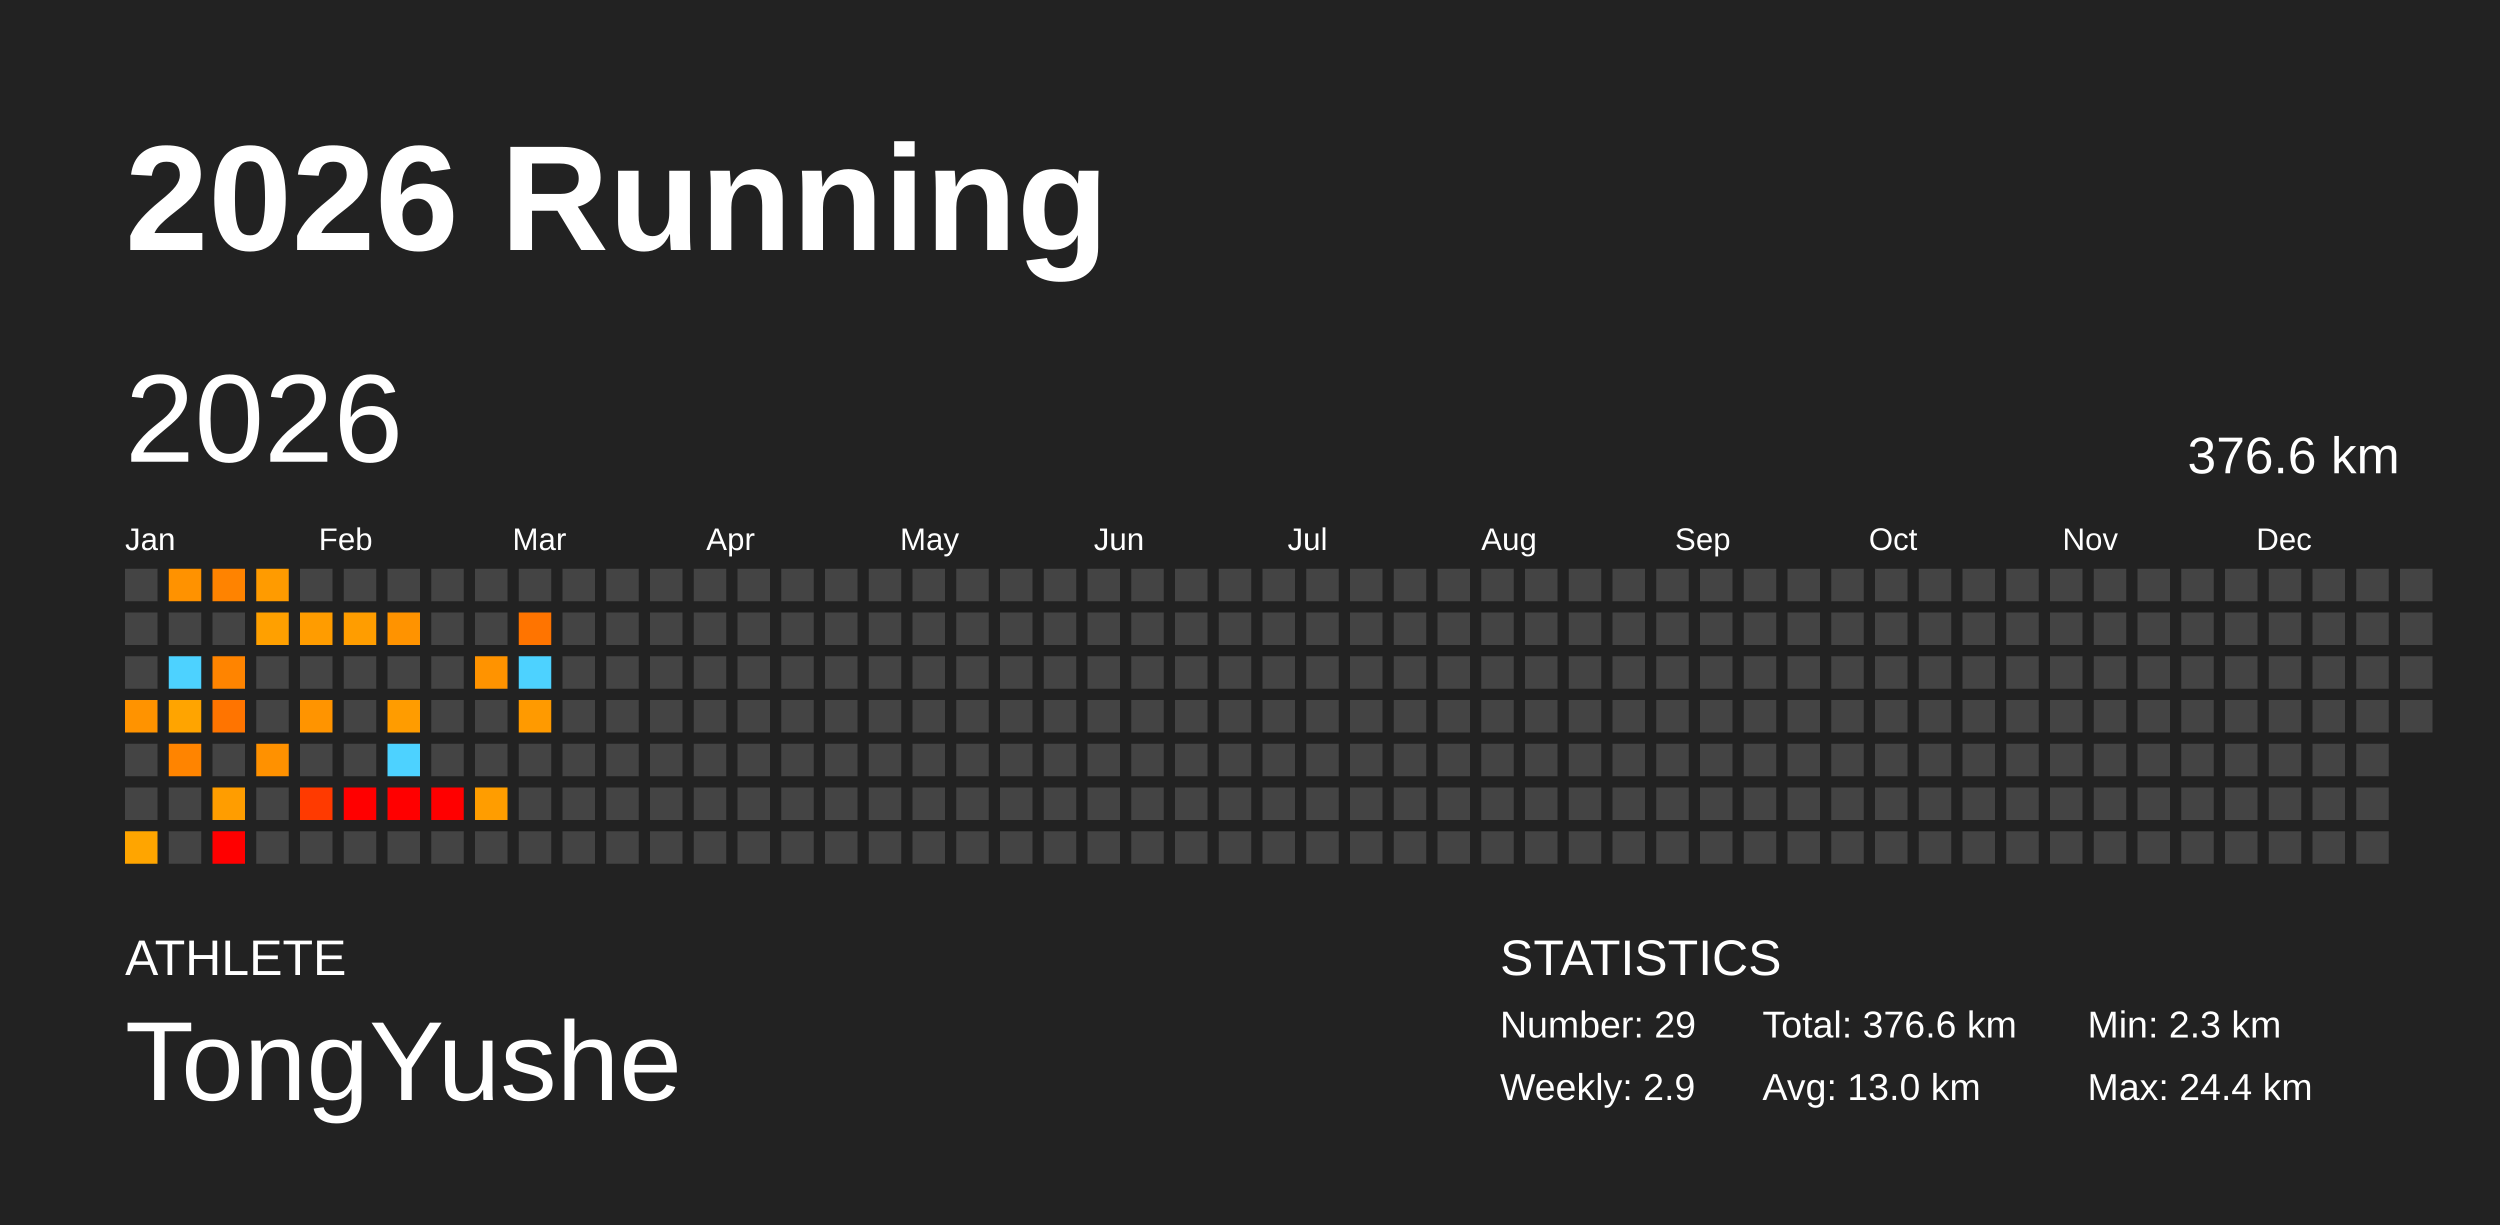
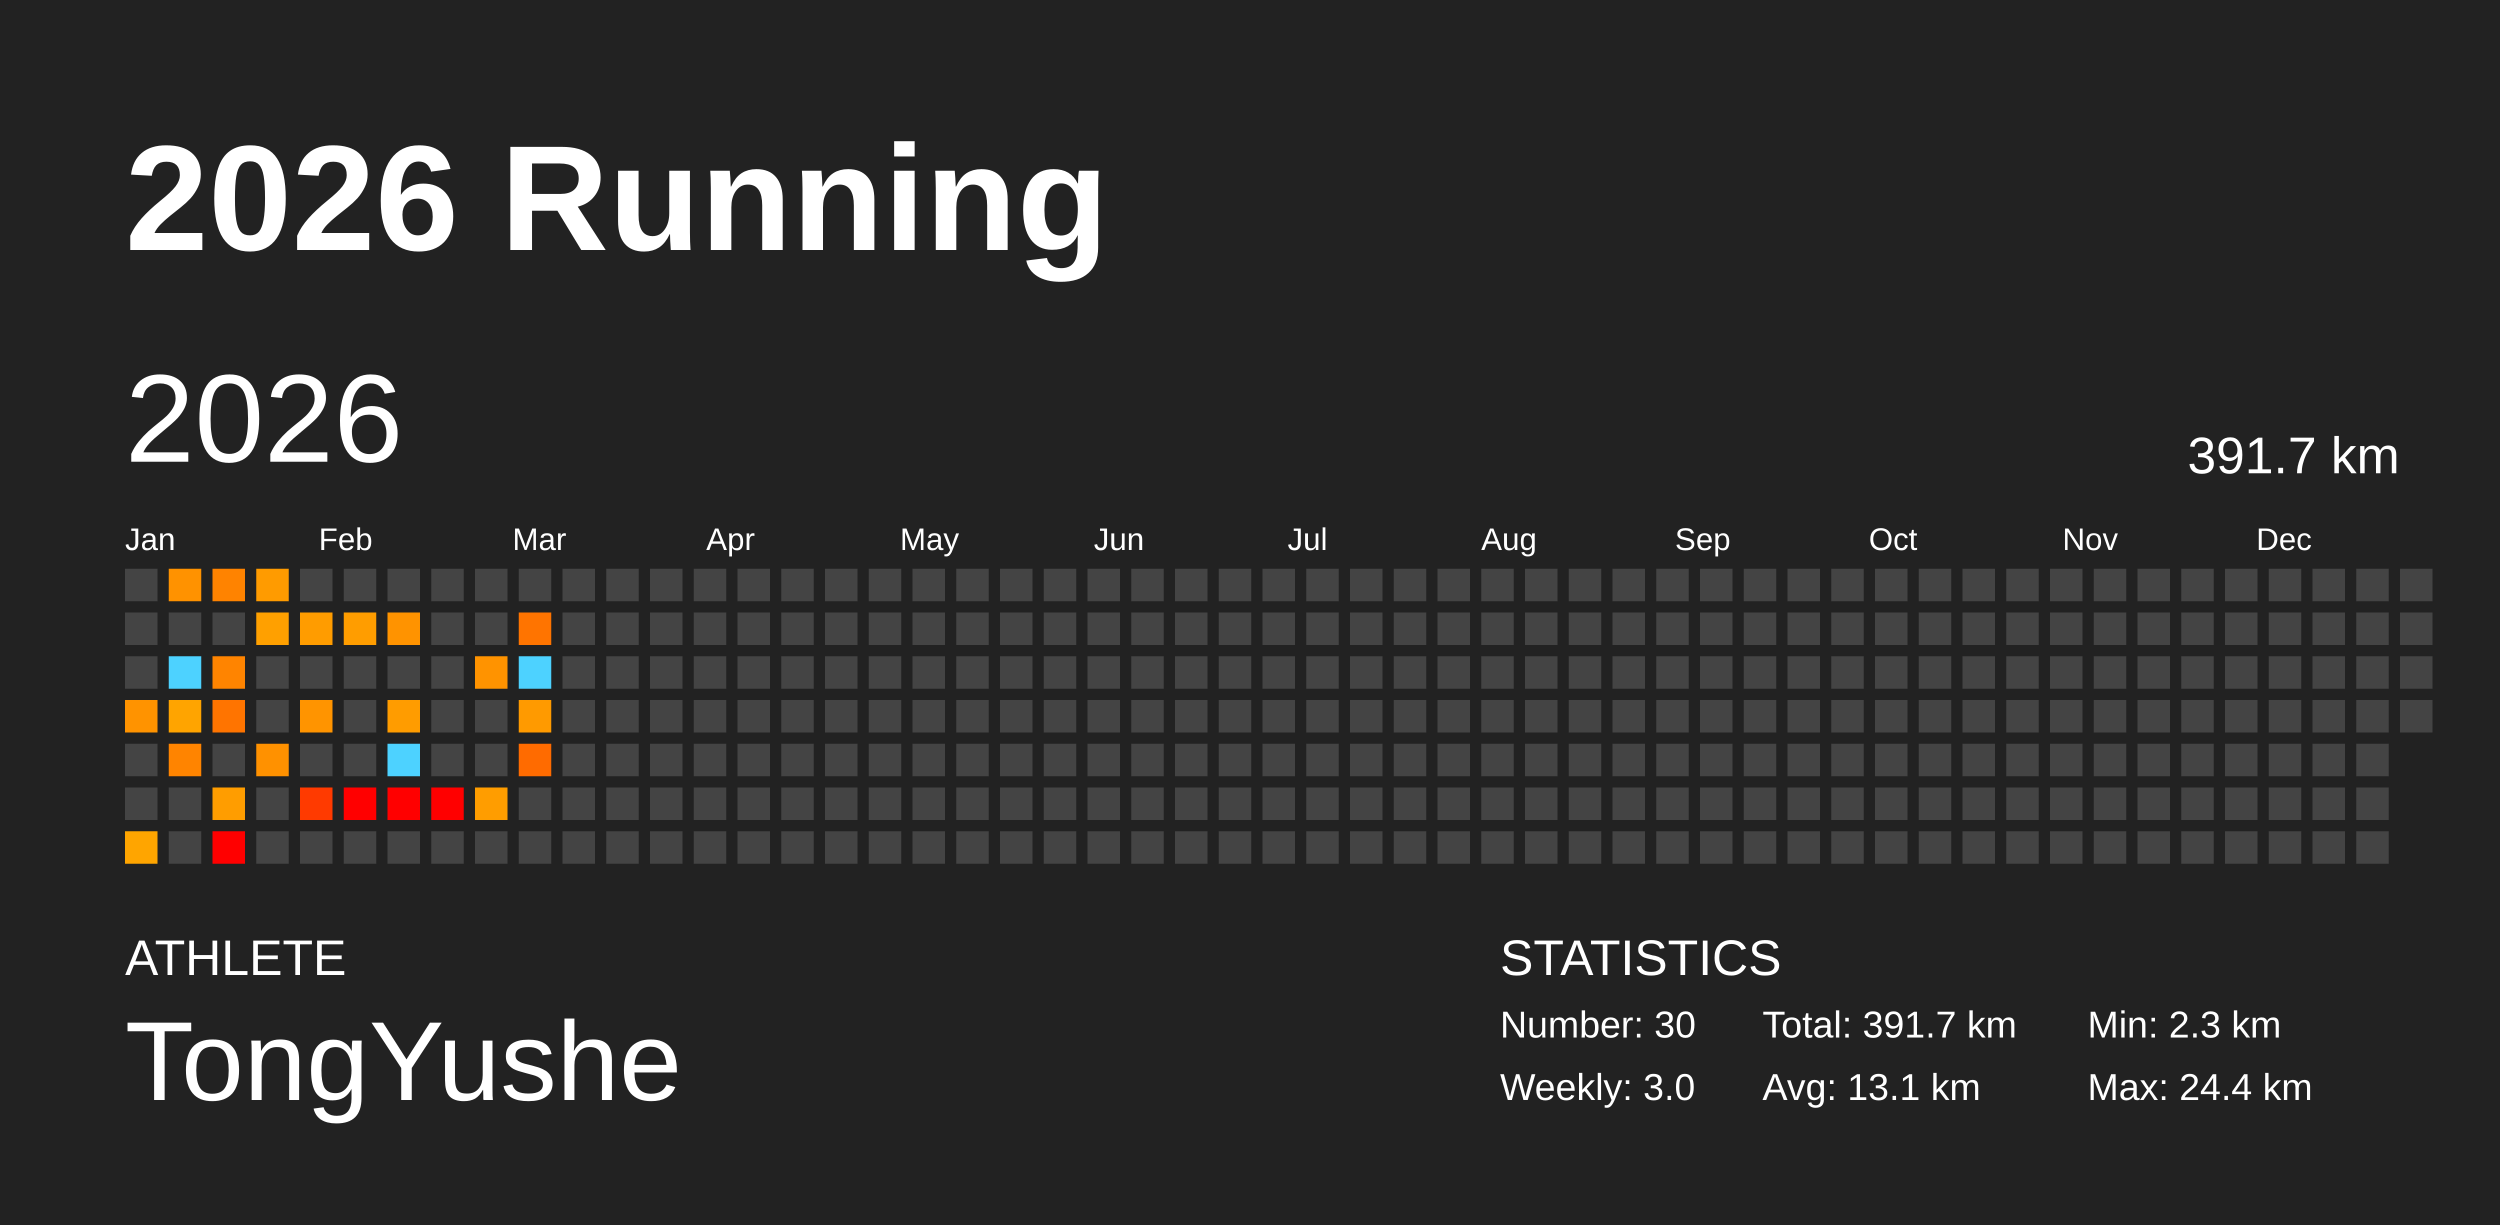
<svg xmlns="http://www.w3.org/2000/svg" baseProfile="full" height="98mm" version="1.1" viewBox="0,0,200,98" width="200mm">
  <defs />
  <rect fill="#222222" height="98" width="200" x="0" y="0" />
  <text fill="#FFFFFF" style="font-size:12px; font-family:Arial; font-weight:bold;" x="10" y="20">2026 Running</text>
  <text fill="#FFFFFF" style="font-size:4px; font-family:Arial" x="10" y="78">ATHLETE</text>
  <text fill="#FFFFFF" style="font-size:9px; font-family:Arial" x="10" y="88">TongYushe</text>
  <text fill="#FFFFFF" style="font-size:4px; font-family:Arial" x="120" y="78">STATISTICS</text>
-   <text fill="#FFFFFF" style="font-size:3px; font-family:Arial" x="120" y="83">Number: 29</text>
-   <text fill="#FFFFFF" style="font-size:3px; font-family:Arial" x="120" y="88">Weekly: 2.9</text>
-   <text fill="#FFFFFF" style="font-size:3px; font-family:Arial" x="141" y="83">Total: 376.6 km</text>
-   <text fill="#FFFFFF" style="font-size:3px; font-family:Arial" x="141" y="88">Avg: 13.0 km</text>
+   <text fill="#FFFFFF" style="font-size:3px; font-family:Arial" x="120" y="83">Number: 30</text>
+   <text fill="#FFFFFF" style="font-size:3px; font-family:Arial" x="120" y="88">Weekly: 3.0</text>
+   <text fill="#FFFFFF" style="font-size:3px; font-family:Arial" x="141" y="83">Total: 391.7 km</text>
+   <text fill="#FFFFFF" style="font-size:3px; font-family:Arial" x="141" y="88">Avg: 13.1 km</text>
  <text fill="#FFFFFF" style="font-size:3px; font-family:Arial" x="167" y="83">Min: 2.3 km</text>
  <text fill="#FFFFFF" style="font-size:3px; font-family:Arial" x="167" y="88">Max: 24.4 km</text>
  <text dominant-baseline="hanging" fill="#FFFFFF" style="font-size:10.0px; font-family:Arial;" x="10" y="30">2026</text>
-   <text dominant-baseline="hanging" fill="#FFFFFF" style="font-size:4.125px; font-family:Arial;" x="175" y="35">376.6 km</text>
+   <text dominant-baseline="hanging" fill="#FFFFFF" style="font-size:4.125px; font-family:Arial;" x="175" y="35">391.7 km</text>
  <text fill="#FFFFFF" style="font-size:2.5px; font-family:Arial" x="10.0" y="44">Jan</text>
  <text fill="#FFFFFF" style="font-size:2.5px; font-family:Arial" x="25.5" y="44">Feb</text>
  <text fill="#FFFFFF" style="font-size:2.5px; font-family:Arial" x="41.0" y="44">Mar</text>
  <text fill="#FFFFFF" style="font-size:2.5px; font-family:Arial" x="56.5" y="44">Apr</text>
  <text fill="#FFFFFF" style="font-size:2.5px; font-family:Arial" x="72.0" y="44">May</text>
  <text fill="#FFFFFF" style="font-size:2.5px; font-family:Arial" x="87.5" y="44">Jun</text>
  <text fill="#FFFFFF" style="font-size:2.5px; font-family:Arial" x="103.0" y="44">Jul</text>
  <text fill="#FFFFFF" style="font-size:2.5px; font-family:Arial" x="118.5" y="44">Aug</text>
  <text fill="#FFFFFF" style="font-size:2.5px; font-family:Arial" x="134.0" y="44">Sep</text>
  <text fill="#FFFFFF" style="font-size:2.5px; font-family:Arial" x="149.5" y="44">Oct</text>
  <text fill="#FFFFFF" style="font-size:2.5px; font-family:Arial" x="165.0" y="44">Nov</text>
  <text fill="#FFFFFF" style="font-size:2.5px; font-family:Arial" x="180.5" y="44">Dec</text>
  <rect fill="#444444" height="2.6" width="2.6" x="10.0" y="45.5" />
  <rect fill="#444444" height="2.6" width="2.6" x="10.0" y="49.0" />
  <rect fill="#444444" height="2.6" width="2.6" x="10.0" y="52.5" />
  <rect fill="#ff9300" height="2.6" width="2.6" x="10.0" y="56.0" />
  <rect fill="#444444" height="2.6" width="2.6" x="10.0" y="59.5" />
  <rect fill="#444444" height="2.6" width="2.6" x="10.0" y="63.0" />
  <rect fill="#ffa500" height="2.6" width="2.6" x="10.0" y="66.5" />
  <rect fill="#ff9200" height="2.6" width="2.6" x="13.5" y="45.5" />
  <rect fill="#444444" height="2.6" width="2.6" x="13.5" y="49.0" />
  <rect fill="#4dd2ff" height="2.6" width="2.6" x="13.5" y="52.5" />
  <rect fill="#ffa400" height="2.6" width="2.6" x="13.5" y="56.0" />
  <rect fill="#ff8400" height="2.6" width="2.6" x="13.5" y="59.5" />
  <rect fill="#444444" height="2.6" width="2.6" x="13.5" y="63.0" />
  <rect fill="#444444" height="2.6" width="2.6" x="13.5" y="66.5" />
  <rect fill="#ff8300" height="2.6" width="2.6" x="17.0" y="45.5" />
  <rect fill="#444444" height="2.6" width="2.6" x="17.0" y="49.0" />
  <rect fill="#ff8400" height="2.6" width="2.6" x="17.0" y="52.5" />
  <rect fill="#ff7400" height="2.6" width="2.6" x="17.0" y="56.0" />
  <rect fill="#444444" height="2.6" width="2.6" x="17.0" y="59.5" />
  <rect fill="#ff9d00" height="2.6" width="2.6" x="17.0" y="63.0" />
  <rect fill="red" height="2.6" width="2.6" x="17.0" y="66.5" />
  <rect fill="#ff9b00" height="2.6" width="2.6" x="20.5" y="45.5" />
  <rect fill="#ffa000" height="2.6" width="2.6" x="20.5" y="49.0" />
  <rect fill="#444444" height="2.6" width="2.6" x="20.5" y="52.5" />
  <rect fill="#444444" height="2.6" width="2.6" x="20.5" y="56.0" />
  <rect fill="#ff9100" height="2.6" width="2.6" x="20.5" y="59.5" />
  <rect fill="#444444" height="2.6" width="2.6" x="20.5" y="63.0" />
  <rect fill="#444444" height="2.6" width="2.6" x="20.5" y="66.5" />
  <rect fill="#444444" height="2.6" width="2.6" x="24.0" y="45.5" />
  <rect fill="#ff9c00" height="2.6" width="2.6" x="24.0" y="49.0" />
  <rect fill="#444444" height="2.6" width="2.6" x="24.0" y="52.5" />
  <rect fill="#ff9400" height="2.6" width="2.6" x="24.0" y="56.0" />
  <rect fill="#444444" height="2.6" width="2.6" x="24.0" y="59.5" />
  <rect fill="#ff3a00" height="2.6" width="2.6" x="24.0" y="63.0" />
  <rect fill="#444444" height="2.6" width="2.6" x="24.0" y="66.5" />
  <rect fill="#444444" height="2.6" width="2.6" x="27.5" y="45.5" />
  <rect fill="#ff9d00" height="2.6" width="2.6" x="27.5" y="49.0" />
  <rect fill="#444444" height="2.6" width="2.6" x="27.5" y="52.5" />
  <rect fill="#444444" height="2.6" width="2.6" x="27.5" y="56.0" />
  <rect fill="#444444" height="2.6" width="2.6" x="27.5" y="59.5" />
  <rect fill="red" height="2.6" width="2.6" x="27.5" y="63.0" />
  <rect fill="#444444" height="2.6" width="2.6" x="27.5" y="66.5" />
  <rect fill="#444444" height="2.6" width="2.6" x="31.0" y="45.5" />
  <rect fill="#ff9300" height="2.6" width="2.6" x="31.0" y="49.0" />
  <rect fill="#444444" height="2.6" width="2.6" x="31.0" y="52.5" />
  <rect fill="#ff9c00" height="2.6" width="2.6" x="31.0" y="56.0" />
  <rect fill="#4dd2ff" height="2.6" width="2.6" x="31.0" y="59.5" />
  <rect fill="red" height="2.6" width="2.6" x="31.0" y="63.0" />
  <rect fill="#444444" height="2.6" width="2.6" x="31.0" y="66.5" />
  <rect fill="#444444" height="2.6" width="2.6" x="34.5" y="45.5" />
  <rect fill="#444444" height="2.6" width="2.6" x="34.5" y="49.0" />
  <rect fill="#444444" height="2.6" width="2.6" x="34.5" y="52.5" />
  <rect fill="#444444" height="2.6" width="2.6" x="34.5" y="56.0" />
  <rect fill="#444444" height="2.6" width="2.6" x="34.5" y="59.5" />
  <rect fill="red" height="2.6" width="2.6" x="34.5" y="63.0" />
  <rect fill="#444444" height="2.6" width="2.6" x="34.5" y="66.5" />
  <rect fill="#444444" height="2.6" width="2.6" x="38.0" y="45.5" />
  <rect fill="#444444" height="2.6" width="2.6" x="38.0" y="49.0" />
  <rect fill="#ff9300" height="2.6" width="2.6" x="38.0" y="52.5" />
  <rect fill="#444444" height="2.6" width="2.6" x="38.0" y="56.0" />
  <rect fill="#444444" height="2.6" width="2.6" x="38.0" y="59.5" />
  <rect fill="#ff9d00" height="2.6" width="2.6" x="38.0" y="63.0" />
  <rect fill="#444444" height="2.6" width="2.6" x="38.0" y="66.5" />
  <rect fill="#444444" height="2.6" width="2.6" x="41.5" y="45.5" />
  <rect fill="#ff7400" height="2.6" width="2.6" x="41.5" y="49.0" />
  <rect fill="#4dd2ff" height="2.6" width="2.6" x="41.5" y="52.5" />
  <rect fill="#ff9a00" height="2.6" width="2.6" x="41.5" y="56.0" />
-   <rect fill="#444444" height="2.6" width="2.6" x="41.5" y="59.5" />
+   <rect fill="#ff6b00" height="2.6" width="2.6" x="41.5" y="59.5" />
  <rect fill="#444444" height="2.6" width="2.6" x="41.5" y="63.0" />
  <rect fill="#444444" height="2.6" width="2.6" x="41.5" y="66.5" />
  <rect fill="#444444" height="2.6" width="2.6" x="45.0" y="45.5" />
  <rect fill="#444444" height="2.6" width="2.6" x="45.0" y="49.0" />
  <rect fill="#444444" height="2.6" width="2.6" x="45.0" y="52.5" />
  <rect fill="#444444" height="2.6" width="2.6" x="45.0" y="56.0" />
  <rect fill="#444444" height="2.6" width="2.6" x="45.0" y="59.5" />
  <rect fill="#444444" height="2.6" width="2.6" x="45.0" y="63.0" />
  <rect fill="#444444" height="2.6" width="2.6" x="45.0" y="66.5" />
  <rect fill="#444444" height="2.6" width="2.6" x="48.5" y="45.5" />
  <rect fill="#444444" height="2.6" width="2.6" x="48.5" y="49.0" />
  <rect fill="#444444" height="2.6" width="2.6" x="48.5" y="52.5" />
  <rect fill="#444444" height="2.6" width="2.6" x="48.5" y="56.0" />
  <rect fill="#444444" height="2.6" width="2.6" x="48.5" y="59.5" />
  <rect fill="#444444" height="2.6" width="2.6" x="48.5" y="63.0" />
  <rect fill="#444444" height="2.6" width="2.6" x="48.5" y="66.5" />
  <rect fill="#444444" height="2.6" width="2.6" x="52.0" y="45.5" />
  <rect fill="#444444" height="2.6" width="2.6" x="52.0" y="49.0" />
  <rect fill="#444444" height="2.6" width="2.6" x="52.0" y="52.5" />
  <rect fill="#444444" height="2.6" width="2.6" x="52.0" y="56.0" />
  <rect fill="#444444" height="2.6" width="2.6" x="52.0" y="59.5" />
  <rect fill="#444444" height="2.6" width="2.6" x="52.0" y="63.0" />
  <rect fill="#444444" height="2.6" width="2.6" x="52.0" y="66.5" />
  <rect fill="#444444" height="2.6" width="2.6" x="55.5" y="45.5" />
  <rect fill="#444444" height="2.6" width="2.6" x="55.5" y="49.0" />
  <rect fill="#444444" height="2.6" width="2.6" x="55.5" y="52.5" />
  <rect fill="#444444" height="2.6" width="2.6" x="55.5" y="56.0" />
  <rect fill="#444444" height="2.6" width="2.6" x="55.5" y="59.5" />
  <rect fill="#444444" height="2.6" width="2.6" x="55.5" y="63.0" />
  <rect fill="#444444" height="2.6" width="2.6" x="55.5" y="66.5" />
  <rect fill="#444444" height="2.6" width="2.6" x="59.0" y="45.5" />
  <rect fill="#444444" height="2.6" width="2.6" x="59.0" y="49.0" />
  <rect fill="#444444" height="2.6" width="2.6" x="59.0" y="52.5" />
  <rect fill="#444444" height="2.6" width="2.6" x="59.0" y="56.0" />
  <rect fill="#444444" height="2.6" width="2.6" x="59.0" y="59.5" />
  <rect fill="#444444" height="2.6" width="2.6" x="59.0" y="63.0" />
  <rect fill="#444444" height="2.6" width="2.6" x="59.0" y="66.5" />
  <rect fill="#444444" height="2.6" width="2.6" x="62.5" y="45.5" />
  <rect fill="#444444" height="2.6" width="2.6" x="62.5" y="49.0" />
  <rect fill="#444444" height="2.6" width="2.6" x="62.5" y="52.5" />
  <rect fill="#444444" height="2.6" width="2.6" x="62.5" y="56.0" />
  <rect fill="#444444" height="2.6" width="2.6" x="62.5" y="59.5" />
  <rect fill="#444444" height="2.6" width="2.6" x="62.5" y="63.0" />
  <rect fill="#444444" height="2.6" width="2.6" x="62.5" y="66.5" />
  <rect fill="#444444" height="2.6" width="2.6" x="66.0" y="45.5" />
  <rect fill="#444444" height="2.6" width="2.6" x="66.0" y="49.0" />
  <rect fill="#444444" height="2.6" width="2.6" x="66.0" y="52.5" />
  <rect fill="#444444" height="2.6" width="2.6" x="66.0" y="56.0" />
  <rect fill="#444444" height="2.6" width="2.6" x="66.0" y="59.5" />
  <rect fill="#444444" height="2.6" width="2.6" x="66.0" y="63.0" />
  <rect fill="#444444" height="2.6" width="2.6" x="66.0" y="66.5" />
  <rect fill="#444444" height="2.6" width="2.6" x="69.5" y="45.5" />
  <rect fill="#444444" height="2.6" width="2.6" x="69.5" y="49.0" />
  <rect fill="#444444" height="2.6" width="2.6" x="69.5" y="52.5" />
  <rect fill="#444444" height="2.6" width="2.6" x="69.5" y="56.0" />
  <rect fill="#444444" height="2.6" width="2.6" x="69.5" y="59.5" />
  <rect fill="#444444" height="2.6" width="2.6" x="69.5" y="63.0" />
  <rect fill="#444444" height="2.6" width="2.6" x="69.5" y="66.5" />
  <rect fill="#444444" height="2.6" width="2.6" x="73.0" y="45.5" />
  <rect fill="#444444" height="2.6" width="2.6" x="73.0" y="49.0" />
  <rect fill="#444444" height="2.6" width="2.6" x="73.0" y="52.5" />
  <rect fill="#444444" height="2.6" width="2.6" x="73.0" y="56.0" />
  <rect fill="#444444" height="2.6" width="2.6" x="73.0" y="59.5" />
  <rect fill="#444444" height="2.6" width="2.6" x="73.0" y="63.0" />
  <rect fill="#444444" height="2.6" width="2.6" x="73.0" y="66.5" />
  <rect fill="#444444" height="2.6" width="2.6" x="76.5" y="45.5" />
  <rect fill="#444444" height="2.6" width="2.6" x="76.5" y="49.0" />
  <rect fill="#444444" height="2.6" width="2.6" x="76.5" y="52.5" />
  <rect fill="#444444" height="2.6" width="2.6" x="76.5" y="56.0" />
  <rect fill="#444444" height="2.6" width="2.6" x="76.5" y="59.5" />
  <rect fill="#444444" height="2.6" width="2.6" x="76.5" y="63.0" />
  <rect fill="#444444" height="2.6" width="2.6" x="76.5" y="66.5" />
  <rect fill="#444444" height="2.6" width="2.6" x="80.0" y="45.5" />
  <rect fill="#444444" height="2.6" width="2.6" x="80.0" y="49.0" />
  <rect fill="#444444" height="2.6" width="2.6" x="80.0" y="52.5" />
  <rect fill="#444444" height="2.6" width="2.6" x="80.0" y="56.0" />
  <rect fill="#444444" height="2.6" width="2.6" x="80.0" y="59.5" />
  <rect fill="#444444" height="2.6" width="2.6" x="80.0" y="63.0" />
  <rect fill="#444444" height="2.6" width="2.6" x="80.0" y="66.5" />
  <rect fill="#444444" height="2.6" width="2.6" x="83.5" y="45.5" />
  <rect fill="#444444" height="2.6" width="2.6" x="83.5" y="49.0" />
  <rect fill="#444444" height="2.6" width="2.6" x="83.5" y="52.5" />
  <rect fill="#444444" height="2.6" width="2.6" x="83.5" y="56.0" />
  <rect fill="#444444" height="2.6" width="2.6" x="83.5" y="59.5" />
  <rect fill="#444444" height="2.6" width="2.6" x="83.5" y="63.0" />
  <rect fill="#444444" height="2.6" width="2.6" x="83.5" y="66.5" />
  <rect fill="#444444" height="2.6" width="2.6" x="87.0" y="45.5" />
  <rect fill="#444444" height="2.6" width="2.6" x="87.0" y="49.0" />
  <rect fill="#444444" height="2.6" width="2.6" x="87.0" y="52.5" />
  <rect fill="#444444" height="2.6" width="2.6" x="87.0" y="56.0" />
  <rect fill="#444444" height="2.6" width="2.6" x="87.0" y="59.5" />
  <rect fill="#444444" height="2.6" width="2.6" x="87.0" y="63.0" />
  <rect fill="#444444" height="2.6" width="2.6" x="87.0" y="66.5" />
  <rect fill="#444444" height="2.6" width="2.6" x="90.5" y="45.5" />
  <rect fill="#444444" height="2.6" width="2.6" x="90.5" y="49.0" />
  <rect fill="#444444" height="2.6" width="2.6" x="90.5" y="52.5" />
  <rect fill="#444444" height="2.6" width="2.6" x="90.5" y="56.0" />
  <rect fill="#444444" height="2.6" width="2.6" x="90.5" y="59.5" />
  <rect fill="#444444" height="2.6" width="2.6" x="90.5" y="63.0" />
  <rect fill="#444444" height="2.6" width="2.6" x="90.5" y="66.5" />
  <rect fill="#444444" height="2.6" width="2.6" x="94.0" y="45.5" />
  <rect fill="#444444" height="2.6" width="2.6" x="94.0" y="49.0" />
  <rect fill="#444444" height="2.6" width="2.6" x="94.0" y="52.5" />
  <rect fill="#444444" height="2.6" width="2.6" x="94.0" y="56.0" />
  <rect fill="#444444" height="2.6" width="2.6" x="94.0" y="59.5" />
  <rect fill="#444444" height="2.6" width="2.6" x="94.0" y="63.0" />
  <rect fill="#444444" height="2.6" width="2.6" x="94.0" y="66.5" />
  <rect fill="#444444" height="2.6" width="2.6" x="97.5" y="45.5" />
  <rect fill="#444444" height="2.6" width="2.6" x="97.5" y="49.0" />
  <rect fill="#444444" height="2.6" width="2.6" x="97.5" y="52.5" />
  <rect fill="#444444" height="2.6" width="2.6" x="97.5" y="56.0" />
  <rect fill="#444444" height="2.6" width="2.6" x="97.5" y="59.5" />
  <rect fill="#444444" height="2.6" width="2.6" x="97.5" y="63.0" />
  <rect fill="#444444" height="2.6" width="2.6" x="97.5" y="66.5" />
  <rect fill="#444444" height="2.6" width="2.6" x="101.0" y="45.5" />
  <rect fill="#444444" height="2.6" width="2.6" x="101.0" y="49.0" />
  <rect fill="#444444" height="2.6" width="2.6" x="101.0" y="52.5" />
  <rect fill="#444444" height="2.6" width="2.6" x="101.0" y="56.0" />
  <rect fill="#444444" height="2.6" width="2.6" x="101.0" y="59.5" />
  <rect fill="#444444" height="2.6" width="2.6" x="101.0" y="63.0" />
  <rect fill="#444444" height="2.6" width="2.6" x="101.0" y="66.5" />
  <rect fill="#444444" height="2.6" width="2.6" x="104.5" y="45.5" />
  <rect fill="#444444" height="2.6" width="2.6" x="104.5" y="49.0" />
  <rect fill="#444444" height="2.6" width="2.6" x="104.5" y="52.5" />
  <rect fill="#444444" height="2.6" width="2.6" x="104.5" y="56.0" />
  <rect fill="#444444" height="2.6" width="2.6" x="104.5" y="59.5" />
  <rect fill="#444444" height="2.6" width="2.6" x="104.5" y="63.0" />
  <rect fill="#444444" height="2.6" width="2.6" x="104.5" y="66.5" />
  <rect fill="#444444" height="2.6" width="2.6" x="108.0" y="45.5" />
  <rect fill="#444444" height="2.6" width="2.6" x="108.0" y="49.0" />
  <rect fill="#444444" height="2.6" width="2.6" x="108.0" y="52.5" />
  <rect fill="#444444" height="2.6" width="2.6" x="108.0" y="56.0" />
  <rect fill="#444444" height="2.6" width="2.6" x="108.0" y="59.5" />
  <rect fill="#444444" height="2.6" width="2.6" x="108.0" y="63.0" />
  <rect fill="#444444" height="2.6" width="2.6" x="108.0" y="66.5" />
  <rect fill="#444444" height="2.6" width="2.6" x="111.5" y="45.5" />
  <rect fill="#444444" height="2.6" width="2.6" x="111.5" y="49.0" />
  <rect fill="#444444" height="2.6" width="2.6" x="111.5" y="52.5" />
  <rect fill="#444444" height="2.6" width="2.6" x="111.5" y="56.0" />
  <rect fill="#444444" height="2.6" width="2.6" x="111.5" y="59.5" />
  <rect fill="#444444" height="2.6" width="2.6" x="111.5" y="63.0" />
  <rect fill="#444444" height="2.6" width="2.6" x="111.5" y="66.5" />
  <rect fill="#444444" height="2.6" width="2.6" x="115.0" y="45.5" />
  <rect fill="#444444" height="2.6" width="2.6" x="115.0" y="49.0" />
  <rect fill="#444444" height="2.6" width="2.6" x="115.0" y="52.5" />
  <rect fill="#444444" height="2.6" width="2.6" x="115.0" y="56.0" />
  <rect fill="#444444" height="2.6" width="2.6" x="115.0" y="59.5" />
  <rect fill="#444444" height="2.6" width="2.6" x="115.0" y="63.0" />
  <rect fill="#444444" height="2.6" width="2.6" x="115.0" y="66.5" />
  <rect fill="#444444" height="2.6" width="2.6" x="118.5" y="45.5" />
  <rect fill="#444444" height="2.6" width="2.6" x="118.5" y="49.0" />
  <rect fill="#444444" height="2.6" width="2.6" x="118.5" y="52.5" />
  <rect fill="#444444" height="2.6" width="2.6" x="118.5" y="56.0" />
  <rect fill="#444444" height="2.6" width="2.6" x="118.5" y="59.5" />
  <rect fill="#444444" height="2.6" width="2.6" x="118.5" y="63.0" />
  <rect fill="#444444" height="2.6" width="2.6" x="118.5" y="66.5" />
  <rect fill="#444444" height="2.6" width="2.6" x="122.0" y="45.5" />
  <rect fill="#444444" height="2.6" width="2.6" x="122.0" y="49.0" />
  <rect fill="#444444" height="2.6" width="2.6" x="122.0" y="52.5" />
  <rect fill="#444444" height="2.6" width="2.6" x="122.0" y="56.0" />
  <rect fill="#444444" height="2.6" width="2.6" x="122.0" y="59.5" />
  <rect fill="#444444" height="2.6" width="2.6" x="122.0" y="63.0" />
  <rect fill="#444444" height="2.6" width="2.6" x="122.0" y="66.5" />
  <rect fill="#444444" height="2.6" width="2.6" x="125.5" y="45.5" />
  <rect fill="#444444" height="2.6" width="2.6" x="125.5" y="49.0" />
  <rect fill="#444444" height="2.6" width="2.6" x="125.5" y="52.5" />
  <rect fill="#444444" height="2.6" width="2.6" x="125.5" y="56.0" />
  <rect fill="#444444" height="2.6" width="2.6" x="125.5" y="59.5" />
  <rect fill="#444444" height="2.6" width="2.6" x="125.5" y="63.0" />
  <rect fill="#444444" height="2.6" width="2.6" x="125.5" y="66.5" />
  <rect fill="#444444" height="2.6" width="2.6" x="129.0" y="45.5" />
  <rect fill="#444444" height="2.6" width="2.6" x="129.0" y="49.0" />
  <rect fill="#444444" height="2.6" width="2.6" x="129.0" y="52.5" />
  <rect fill="#444444" height="2.6" width="2.6" x="129.0" y="56.0" />
  <rect fill="#444444" height="2.6" width="2.6" x="129.0" y="59.5" />
  <rect fill="#444444" height="2.6" width="2.6" x="129.0" y="63.0" />
  <rect fill="#444444" height="2.6" width="2.6" x="129.0" y="66.5" />
  <rect fill="#444444" height="2.6" width="2.6" x="132.5" y="45.5" />
  <rect fill="#444444" height="2.6" width="2.6" x="132.5" y="49.0" />
  <rect fill="#444444" height="2.6" width="2.6" x="132.5" y="52.5" />
  <rect fill="#444444" height="2.6" width="2.6" x="132.5" y="56.0" />
  <rect fill="#444444" height="2.6" width="2.6" x="132.5" y="59.5" />
  <rect fill="#444444" height="2.6" width="2.6" x="132.5" y="63.0" />
  <rect fill="#444444" height="2.6" width="2.6" x="132.5" y="66.5" />
  <rect fill="#444444" height="2.6" width="2.6" x="136.0" y="45.5" />
  <rect fill="#444444" height="2.6" width="2.6" x="136.0" y="49.0" />
  <rect fill="#444444" height="2.6" width="2.6" x="136.0" y="52.5" />
  <rect fill="#444444" height="2.6" width="2.6" x="136.0" y="56.0" />
  <rect fill="#444444" height="2.6" width="2.6" x="136.0" y="59.5" />
  <rect fill="#444444" height="2.6" width="2.6" x="136.0" y="63.0" />
  <rect fill="#444444" height="2.6" width="2.6" x="136.0" y="66.5" />
  <rect fill="#444444" height="2.6" width="2.6" x="139.5" y="45.5" />
  <rect fill="#444444" height="2.6" width="2.6" x="139.5" y="49.0" />
  <rect fill="#444444" height="2.6" width="2.6" x="139.5" y="52.5" />
  <rect fill="#444444" height="2.6" width="2.6" x="139.5" y="56.0" />
  <rect fill="#444444" height="2.6" width="2.6" x="139.5" y="59.5" />
  <rect fill="#444444" height="2.6" width="2.6" x="139.5" y="63.0" />
  <rect fill="#444444" height="2.6" width="2.6" x="139.5" y="66.5" />
  <rect fill="#444444" height="2.6" width="2.6" x="143.0" y="45.5" />
  <rect fill="#444444" height="2.6" width="2.6" x="143.0" y="49.0" />
  <rect fill="#444444" height="2.6" width="2.6" x="143.0" y="52.5" />
  <rect fill="#444444" height="2.6" width="2.6" x="143.0" y="56.0" />
  <rect fill="#444444" height="2.6" width="2.6" x="143.0" y="59.5" />
  <rect fill="#444444" height="2.6" width="2.6" x="143.0" y="63.0" />
  <rect fill="#444444" height="2.6" width="2.6" x="143.0" y="66.5" />
  <rect fill="#444444" height="2.6" width="2.6" x="146.5" y="45.5" />
  <rect fill="#444444" height="2.6" width="2.6" x="146.5" y="49.0" />
  <rect fill="#444444" height="2.6" width="2.6" x="146.5" y="52.5" />
  <rect fill="#444444" height="2.6" width="2.6" x="146.5" y="56.0" />
  <rect fill="#444444" height="2.6" width="2.6" x="146.5" y="59.5" />
  <rect fill="#444444" height="2.6" width="2.6" x="146.5" y="63.0" />
  <rect fill="#444444" height="2.6" width="2.6" x="146.5" y="66.5" />
  <rect fill="#444444" height="2.6" width="2.6" x="150.0" y="45.5" />
  <rect fill="#444444" height="2.6" width="2.6" x="150.0" y="49.0" />
  <rect fill="#444444" height="2.6" width="2.6" x="150.0" y="52.5" />
  <rect fill="#444444" height="2.6" width="2.6" x="150.0" y="56.0" />
  <rect fill="#444444" height="2.6" width="2.6" x="150.0" y="59.5" />
  <rect fill="#444444" height="2.6" width="2.6" x="150.0" y="63.0" />
  <rect fill="#444444" height="2.6" width="2.6" x="150.0" y="66.5" />
  <rect fill="#444444" height="2.6" width="2.6" x="153.5" y="45.5" />
  <rect fill="#444444" height="2.6" width="2.6" x="153.5" y="49.0" />
  <rect fill="#444444" height="2.6" width="2.6" x="153.5" y="52.5" />
  <rect fill="#444444" height="2.6" width="2.6" x="153.5" y="56.0" />
  <rect fill="#444444" height="2.6" width="2.6" x="153.5" y="59.5" />
  <rect fill="#444444" height="2.6" width="2.6" x="153.5" y="63.0" />
  <rect fill="#444444" height="2.6" width="2.6" x="153.5" y="66.5" />
  <rect fill="#444444" height="2.6" width="2.6" x="157.0" y="45.5" />
  <rect fill="#444444" height="2.6" width="2.6" x="157.0" y="49.0" />
  <rect fill="#444444" height="2.6" width="2.6" x="157.0" y="52.5" />
  <rect fill="#444444" height="2.6" width="2.6" x="157.0" y="56.0" />
  <rect fill="#444444" height="2.6" width="2.6" x="157.0" y="59.5" />
  <rect fill="#444444" height="2.6" width="2.6" x="157.0" y="63.0" />
  <rect fill="#444444" height="2.6" width="2.6" x="157.0" y="66.5" />
  <rect fill="#444444" height="2.6" width="2.6" x="160.5" y="45.5" />
  <rect fill="#444444" height="2.6" width="2.6" x="160.5" y="49.0" />
  <rect fill="#444444" height="2.6" width="2.6" x="160.5" y="52.5" />
  <rect fill="#444444" height="2.6" width="2.6" x="160.5" y="56.0" />
  <rect fill="#444444" height="2.6" width="2.6" x="160.5" y="59.5" />
  <rect fill="#444444" height="2.6" width="2.6" x="160.5" y="63.0" />
  <rect fill="#444444" height="2.6" width="2.6" x="160.5" y="66.5" />
  <rect fill="#444444" height="2.6" width="2.6" x="164.0" y="45.5" />
  <rect fill="#444444" height="2.6" width="2.6" x="164.0" y="49.0" />
  <rect fill="#444444" height="2.6" width="2.6" x="164.0" y="52.5" />
  <rect fill="#444444" height="2.6" width="2.6" x="164.0" y="56.0" />
  <rect fill="#444444" height="2.6" width="2.6" x="164.0" y="59.5" />
  <rect fill="#444444" height="2.6" width="2.6" x="164.0" y="63.0" />
  <rect fill="#444444" height="2.6" width="2.6" x="164.0" y="66.5" />
  <rect fill="#444444" height="2.6" width="2.6" x="167.5" y="45.5" />
  <rect fill="#444444" height="2.6" width="2.6" x="167.5" y="49.0" />
  <rect fill="#444444" height="2.6" width="2.6" x="167.5" y="52.5" />
  <rect fill="#444444" height="2.6" width="2.6" x="167.5" y="56.0" />
  <rect fill="#444444" height="2.6" width="2.6" x="167.5" y="59.5" />
  <rect fill="#444444" height="2.6" width="2.6" x="167.5" y="63.0" />
  <rect fill="#444444" height="2.6" width="2.6" x="167.5" y="66.5" />
  <rect fill="#444444" height="2.6" width="2.6" x="171.0" y="45.5" />
  <rect fill="#444444" height="2.6" width="2.6" x="171.0" y="49.0" />
  <rect fill="#444444" height="2.6" width="2.6" x="171.0" y="52.5" />
  <rect fill="#444444" height="2.6" width="2.6" x="171.0" y="56.0" />
  <rect fill="#444444" height="2.6" width="2.6" x="171.0" y="59.5" />
  <rect fill="#444444" height="2.6" width="2.6" x="171.0" y="63.0" />
  <rect fill="#444444" height="2.6" width="2.6" x="171.0" y="66.5" />
  <rect fill="#444444" height="2.6" width="2.6" x="174.5" y="45.5" />
  <rect fill="#444444" height="2.6" width="2.6" x="174.5" y="49.0" />
  <rect fill="#444444" height="2.6" width="2.6" x="174.5" y="52.5" />
  <rect fill="#444444" height="2.6" width="2.6" x="174.5" y="56.0" />
  <rect fill="#444444" height="2.6" width="2.6" x="174.5" y="59.5" />
  <rect fill="#444444" height="2.6" width="2.6" x="174.5" y="63.0" />
  <rect fill="#444444" height="2.6" width="2.6" x="174.5" y="66.5" />
  <rect fill="#444444" height="2.6" width="2.6" x="178.0" y="45.5" />
  <rect fill="#444444" height="2.6" width="2.6" x="178.0" y="49.0" />
  <rect fill="#444444" height="2.6" width="2.6" x="178.0" y="52.5" />
  <rect fill="#444444" height="2.6" width="2.6" x="178.0" y="56.0" />
  <rect fill="#444444" height="2.6" width="2.6" x="178.0" y="59.5" />
  <rect fill="#444444" height="2.6" width="2.6" x="178.0" y="63.0" />
  <rect fill="#444444" height="2.6" width="2.6" x="178.0" y="66.5" />
  <rect fill="#444444" height="2.6" width="2.6" x="181.5" y="45.5" />
  <rect fill="#444444" height="2.6" width="2.6" x="181.5" y="49.0" />
  <rect fill="#444444" height="2.6" width="2.6" x="181.5" y="52.5" />
  <rect fill="#444444" height="2.6" width="2.6" x="181.5" y="56.0" />
  <rect fill="#444444" height="2.6" width="2.6" x="181.5" y="59.5" />
  <rect fill="#444444" height="2.6" width="2.6" x="181.5" y="63.0" />
  <rect fill="#444444" height="2.6" width="2.6" x="181.5" y="66.5" />
  <rect fill="#444444" height="2.6" width="2.6" x="185.0" y="45.5" />
  <rect fill="#444444" height="2.6" width="2.6" x="185.0" y="49.0" />
  <rect fill="#444444" height="2.6" width="2.6" x="185.0" y="52.5" />
  <rect fill="#444444" height="2.6" width="2.6" x="185.0" y="56.0" />
  <rect fill="#444444" height="2.6" width="2.6" x="185.0" y="59.5" />
  <rect fill="#444444" height="2.6" width="2.6" x="185.0" y="63.0" />
  <rect fill="#444444" height="2.6" width="2.6" x="185.0" y="66.5" />
  <rect fill="#444444" height="2.6" width="2.6" x="188.5" y="45.5" />
  <rect fill="#444444" height="2.6" width="2.6" x="188.5" y="49.0" />
  <rect fill="#444444" height="2.6" width="2.6" x="188.5" y="52.5" />
  <rect fill="#444444" height="2.6" width="2.6" x="188.5" y="56.0" />
  <rect fill="#444444" height="2.6" width="2.6" x="188.5" y="59.5" />
  <rect fill="#444444" height="2.6" width="2.6" x="188.5" y="63.0" />
  <rect fill="#444444" height="2.6" width="2.6" x="188.5" y="66.5" />
  <rect fill="#444444" height="2.6" width="2.6" x="192.0" y="45.5" />
  <rect fill="#444444" height="2.6" width="2.6" x="192.0" y="49.0" />
  <rect fill="#444444" height="2.6" width="2.6" x="192.0" y="52.5" />
  <rect fill="#444444" height="2.6" width="2.6" x="192.0" y="56.0" />
</svg>
